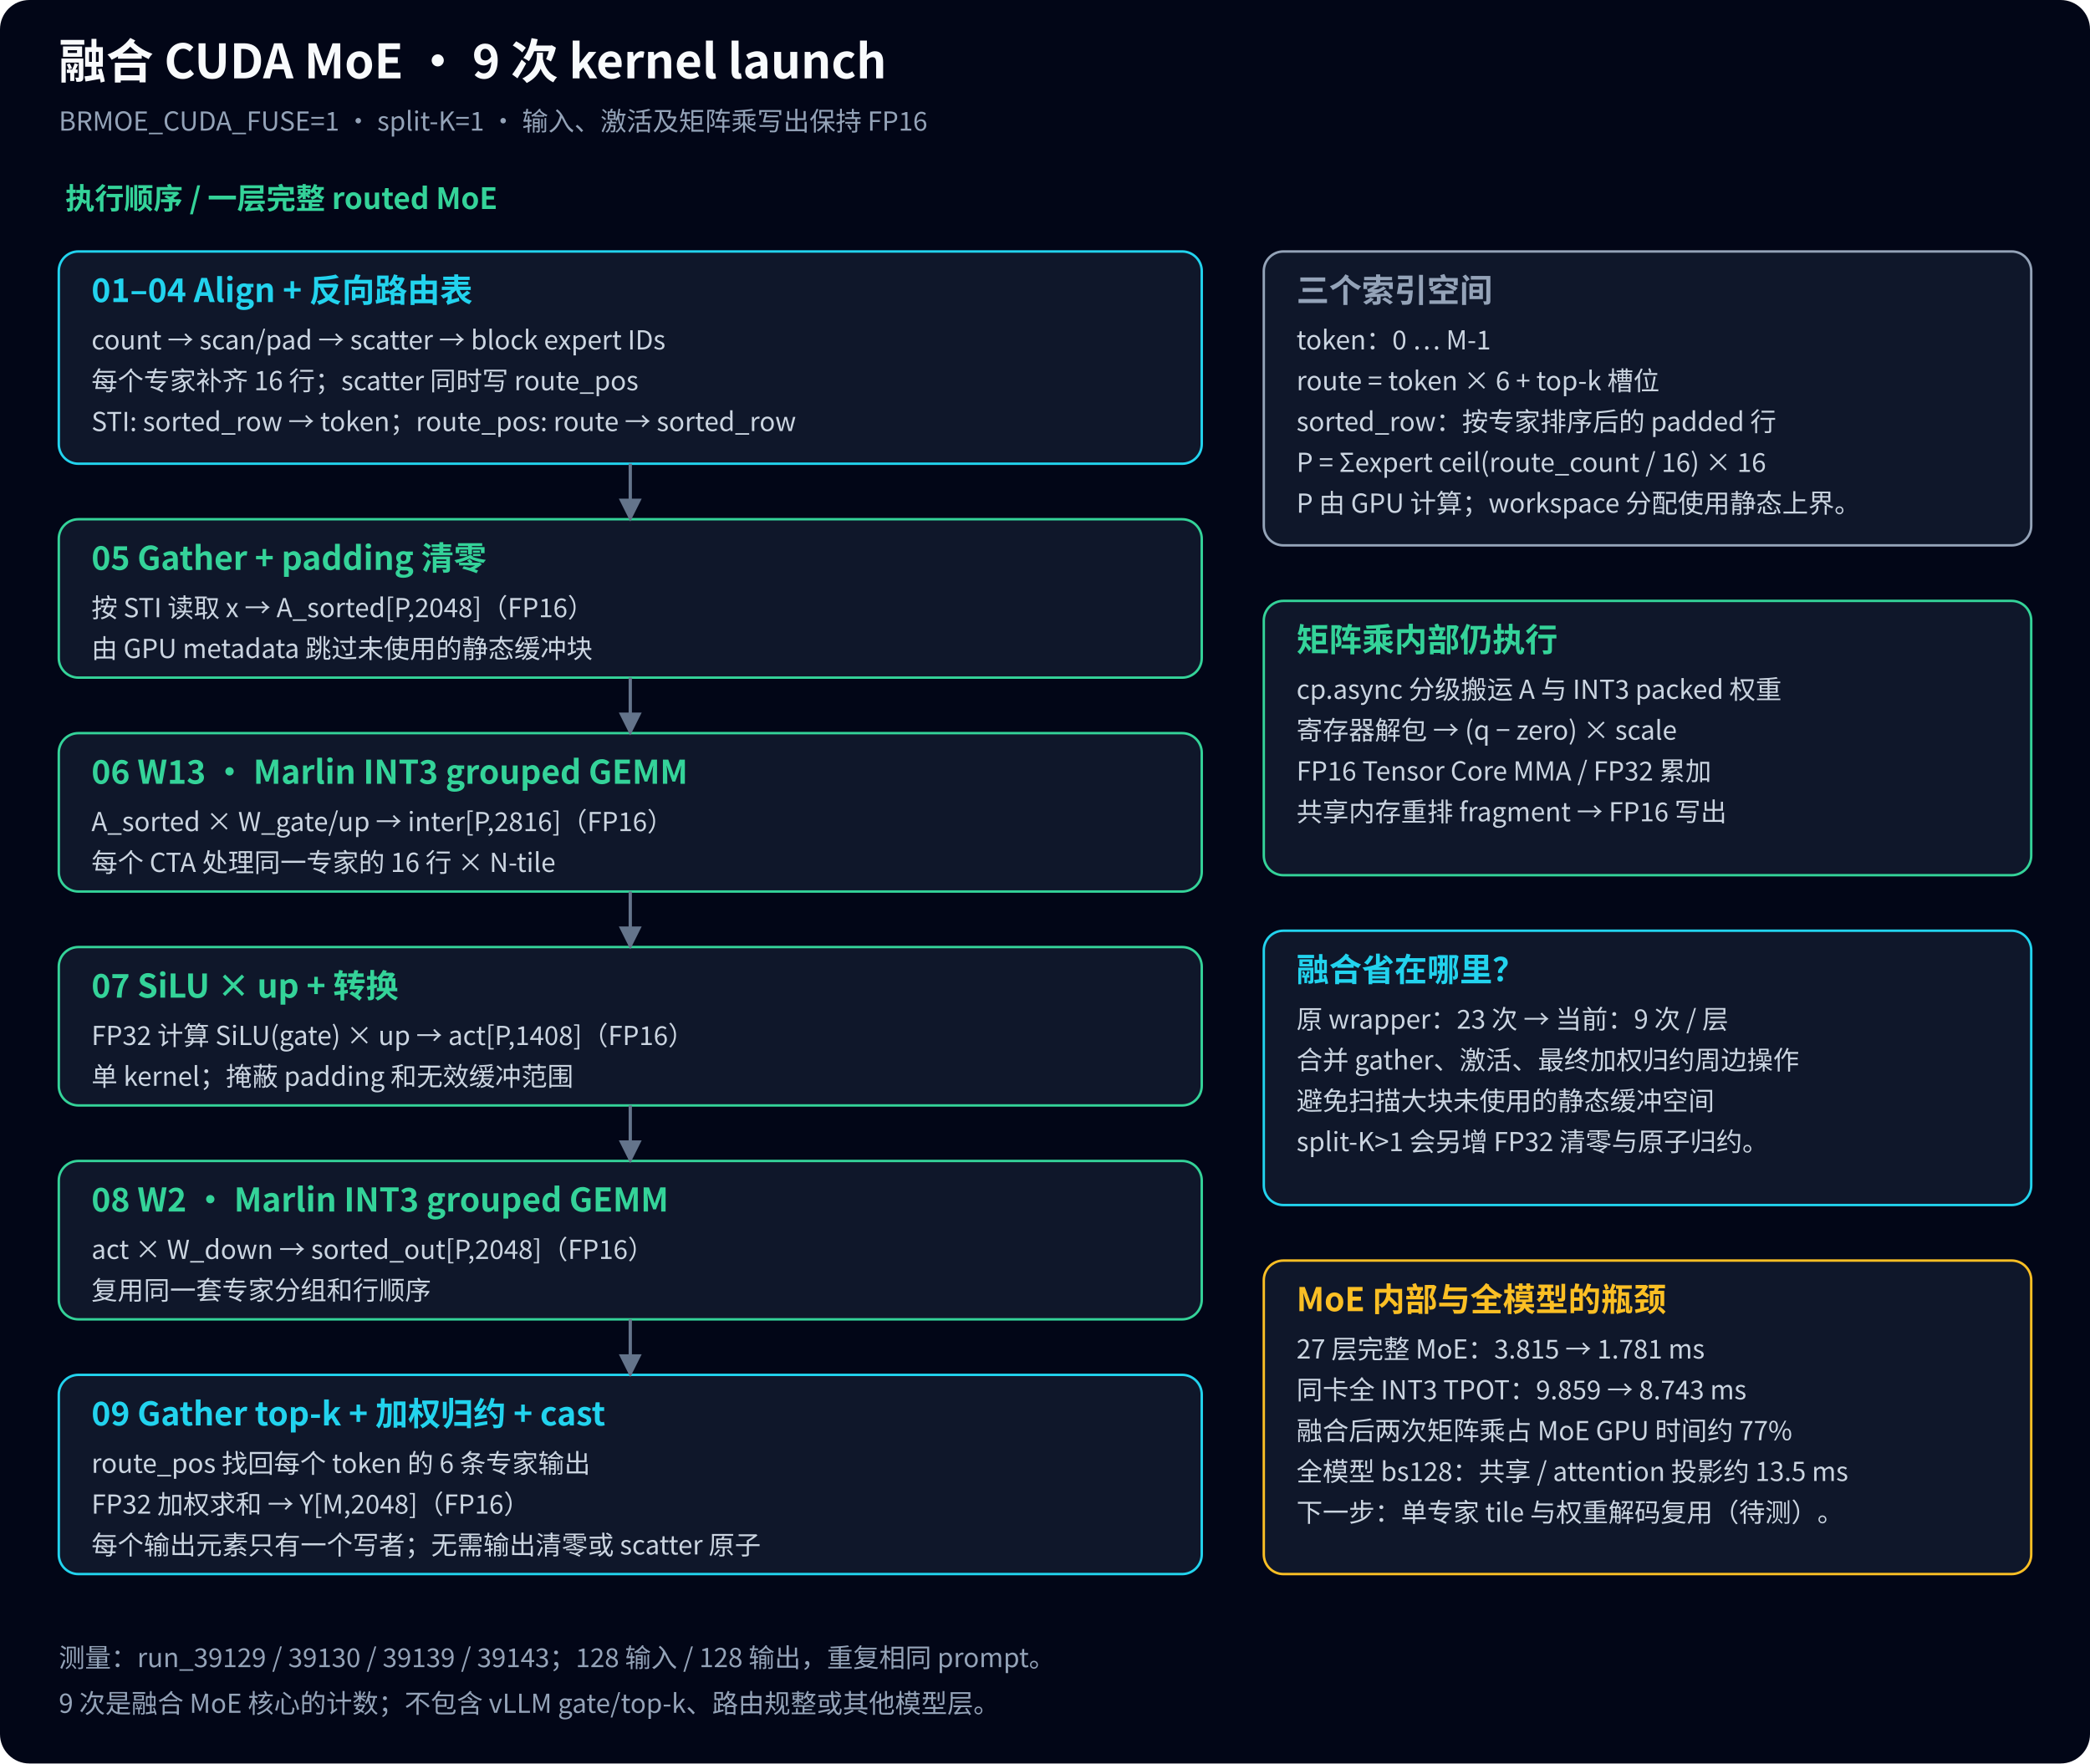
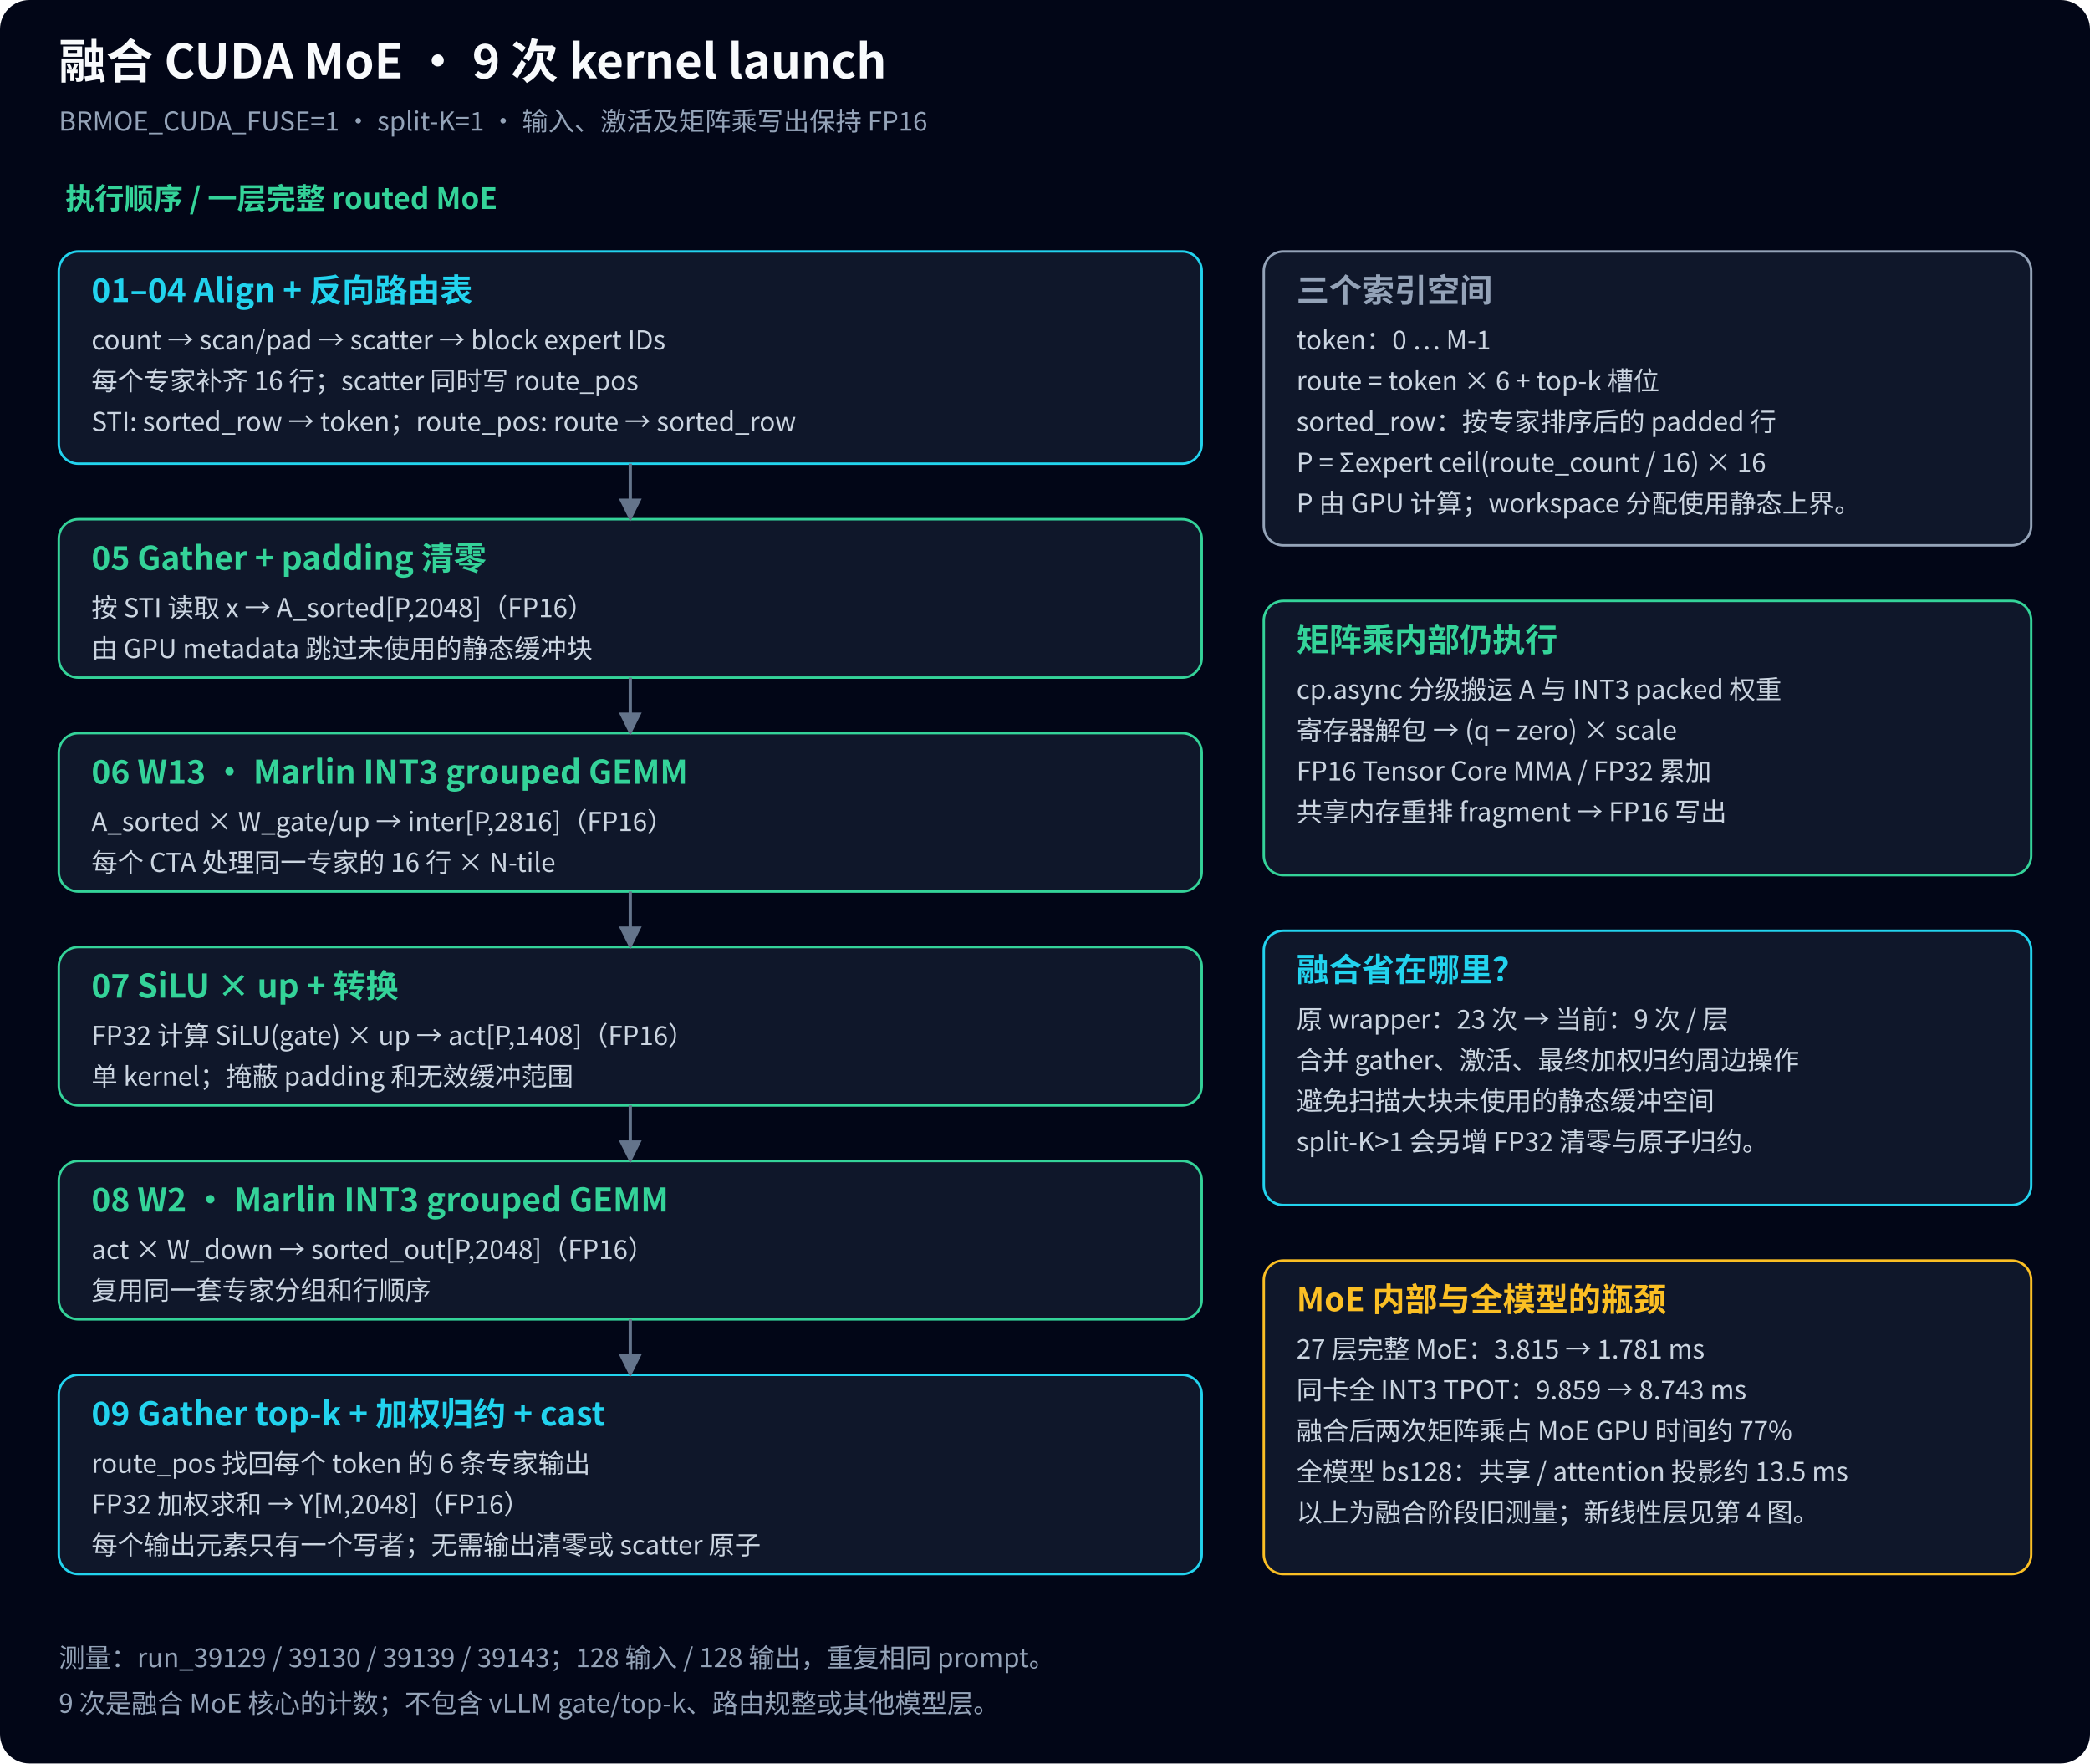
<svg xmlns="http://www.w3.org/2000/svg" viewBox="0 0 1280 1080" role="img" aria-labelledby="title desc">
  <defs>
    <marker id="arrow" viewBox="0 0 10 10" refX="9" refY="5" markerWidth="7" markerHeight="7" orient="auto-start-reverse">
      <path d="M0 0L10 5L0 10" fill="#64748b" />
    </marker>
  </defs>
  <style>text{font-family:system-ui,-apple-system,'Noto Sans CJK SC','Microsoft YaHei',sans-serif} .body{fill:#cbd5e1;font-size:16px} .head{fill:#f8fafc;font-size:20px;font-weight:650} .small{fill:#94a3b8;font-size:14px} .arrow{stroke:#64748b;stroke-width:2;fill:none;marker-end:url(#arrow)} </style>
  <rect width="1280" height="1080" rx="18" fill="#020617" />
  <text x="36" y="48" fill="#f8fafc" font-size="29" font-weight="700">融合 CUDA MoE · 9 次 kernel launch</text>
  <text x="36" y="80" fill="#94a3b8" font-size="16" font-weight="400">BRMOE_CUDA_FUSE=1 · split-K=1 · 输入、激活及矩阵乘写出保持 FP16</text>
  <text x="40" y="128" fill="#34d399" font-size="18" font-weight="650">执行顺序 / 一层完整 routed MoE</text>
  <rect x="36" y="154" width="700" height="130" rx="12" fill="#0f172a" stroke="#22d3ee" stroke-width="1.5" />
  <text x="56" y="185" fill="#22d3ee" font-size="20" font-weight="650">01–04  Align + 反向路由表</text>
  <text x="56" y="214" fill="#cbd5e1" font-size="16" font-weight="400">count → scan/pad → scatter → block expert IDs</text>
  <text x="56" y="239" fill="#cbd5e1" font-size="16" font-weight="400">每个专家补齐 16 行；scatter 同时写 route_pos</text>
  <text x="56" y="264" fill="#cbd5e1" font-size="16" font-weight="400">STI: sorted_row → token；route_pos: route → sorted_row</text>
  <rect x="36" y="318" width="700" height="97" rx="12" fill="#0f172a" stroke="#34d399" stroke-width="1.5" />
  <text x="56" y="349" fill="#34d399" font-size="20" font-weight="650">05  Gather + padding 清零</text>
  <text x="56" y="378" fill="#cbd5e1" font-size="16" font-weight="400">按 STI 读取 x → A_sorted[P,2048]（FP16）</text>
  <text x="56" y="403" fill="#cbd5e1" font-size="16" font-weight="400">由 GPU metadata 跳过未使用的静态缓冲块</text>
  <path d="M386,284 L386,318" class="arrow" />
  <rect x="36" y="449" width="700" height="97" rx="12" fill="#0f172a" stroke="#34d399" stroke-width="1.5" />
  <text x="56" y="480" fill="#34d399" font-size="20" font-weight="650">06  W13 · Marlin INT3 grouped GEMM</text>
  <text x="56" y="509" fill="#cbd5e1" font-size="16" font-weight="400">A_sorted × W_gate/up → inter[P,2816]（FP16）</text>
  <text x="56" y="534" fill="#cbd5e1" font-size="16" font-weight="400">每个 CTA 处理同一专家的 16 行 × N-tile</text>
  <path d="M386,415 L386,449" class="arrow" />
  <rect x="36" y="580" width="700" height="97" rx="12" fill="#0f172a" stroke="#34d399" stroke-width="1.5" />
  <text x="56" y="611" fill="#34d399" font-size="20" font-weight="650">07  SiLU × up + 转换</text>
  <text x="56" y="640" fill="#cbd5e1" font-size="16" font-weight="400">FP32 计算 SiLU(gate) × up → act[P,1408]（FP16）</text>
  <text x="56" y="665" fill="#cbd5e1" font-size="16" font-weight="400">单 kernel；掩蔽 padding 和无效缓冲范围</text>
  <path d="M386,546 L386,580" class="arrow" />
  <rect x="36" y="711" width="700" height="97" rx="12" fill="#0f172a" stroke="#34d399" stroke-width="1.5" />
  <text x="56" y="742" fill="#34d399" font-size="20" font-weight="650">08  W2 · Marlin INT3 grouped GEMM</text>
  <text x="56" y="771" fill="#cbd5e1" font-size="16" font-weight="400">act × W_down → sorted_out[P,2048]（FP16）</text>
  <text x="56" y="796" fill="#cbd5e1" font-size="16" font-weight="400">复用同一套专家分组和行顺序</text>
  <path d="M386,677 L386,711" class="arrow" />
  <rect x="36" y="842" width="700" height="122" rx="12" fill="#0f172a" stroke="#22d3ee" stroke-width="1.5" />
  <text x="56" y="873" fill="#22d3ee" font-size="20" font-weight="650">09  Gather top-k + 加权归约 + cast</text>
  <text x="56" y="902" fill="#cbd5e1" font-size="16" font-weight="400">route_pos 找回每个 token 的 6 条专家输出</text>
  <text x="56" y="927" fill="#cbd5e1" font-size="16" font-weight="400">FP32 加权求和 → Y[M,2048]（FP16）</text>
  <text x="56" y="952" fill="#cbd5e1" font-size="16" font-weight="400">每个输出元素只有一个写者；无需输出清零或 scatter 原子</text>
  <path d="M386,808 L386,842" class="arrow" />
  <rect x="774" y="154" width="470" height="180" rx="12" fill="#0f172a" stroke="#94a3b8" stroke-width="1.5" />
  <text x="794" y="185" fill="#94a3b8" font-size="20" font-weight="650">三个索引空间</text>
  <text x="794" y="214" fill="#cbd5e1" font-size="16" font-weight="400">token：0 … M-1</text>
  <text x="794" y="239" fill="#cbd5e1" font-size="16" font-weight="400">route = token × 6 + top-k 槽位</text>
  <text x="794" y="264" fill="#cbd5e1" font-size="16" font-weight="400">sorted_row：按专家排序后的 padded 行</text>
  <text x="794" y="289" fill="#cbd5e1" font-size="16" font-weight="400">P = Σexpert ceil(route_count / 16) × 16</text>
  <text x="794" y="314" fill="#cbd5e1" font-size="16" font-weight="400">P 由 GPU 计算；workspace 分配使用静态上界。</text>
  <rect x="774" y="368" width="470" height="168" rx="12" fill="#0f172a" stroke="#34d399" stroke-width="1.5" />
  <text x="794" y="399" fill="#34d399" font-size="20" font-weight="650">矩阵乘内部仍执行</text>
  <text x="794" y="428" fill="#cbd5e1" font-size="16" font-weight="400">cp.async 分级搬运 A 与 INT3 packed 权重</text>
  <text x="794" y="453" fill="#cbd5e1" font-size="16" font-weight="400">寄存器解包 → (q − zero) × scale</text>
  <text x="794" y="478" fill="#cbd5e1" font-size="16" font-weight="400">FP16 Tensor Core MMA / FP32 累加</text>
  <text x="794" y="503" fill="#cbd5e1" font-size="16" font-weight="400">共享内存重排 fragment → FP16 写出</text>
  <rect x="774" y="570" width="470" height="168" rx="12" fill="#0f172a" stroke="#22d3ee" stroke-width="1.5" />
  <text x="794" y="601" fill="#22d3ee" font-size="20" font-weight="650">融合省在哪里？</text>
  <text x="794" y="630" fill="#cbd5e1" font-size="16" font-weight="400">原 wrapper：23 次 → 当前：9 次 / 层</text>
  <text x="794" y="655" fill="#cbd5e1" font-size="16" font-weight="400">合并 gather、激活、最终加权归约周边操作</text>
  <text x="794" y="680" fill="#cbd5e1" font-size="16" font-weight="400">避免扫描大块未使用的静态缓冲空间</text>
  <text x="794" y="705" fill="#cbd5e1" font-size="16" font-weight="400">split-K&gt;1 会另增 FP32 清零与原子归约。</text>
  <rect x="774" y="772" width="470" height="192" rx="12" fill="#0f172a" stroke="#fbbf24" stroke-width="1.5" />
  <text x="794" y="803" fill="#fbbf24" font-size="20" font-weight="650">MoE 内部与全模型的瓶颈</text>
  <text x="794" y="832" fill="#cbd5e1" font-size="16" font-weight="400">27 层完整 MoE：3.815 → 1.781 ms</text>
  <text x="794" y="857" fill="#cbd5e1" font-size="16" font-weight="400">同卡全 INT3 TPOT：9.859 → 8.743 ms</text>
  <text x="794" y="882" fill="#cbd5e1" font-size="16" font-weight="400">融合后两次矩阵乘占 MoE GPU 时间约 77%</text>
  <text x="794" y="907" fill="#cbd5e1" font-size="16" font-weight="400">全模型 bs128：共享 / attention 投影约 13.5 ms</text>
-   <text x="794" y="932" fill="#cbd5e1" font-size="16" font-weight="400">下一步：单专家 tile 与权重解码复用（待测）。</text>
+   <text x="794" y="932" fill="#cbd5e1" font-size="16" font-weight="400">以上为融合阶段旧测量；新线性层见第 4 图。</text>
  <text x="36" y="1021" fill="#94a3b8" font-size="16" font-weight="400">测量：run_39129 / 39130 / 39139 / 39143；128 输入 / 128 输出，重复相同 prompt。</text>
  <text x="36" y="1049" fill="#94a3b8" font-size="16" font-weight="400">9 次是融合 MoE 核心的计数；不包含 vLLM gate/top-k、路由规整或其他模型层。</text>
</svg>
